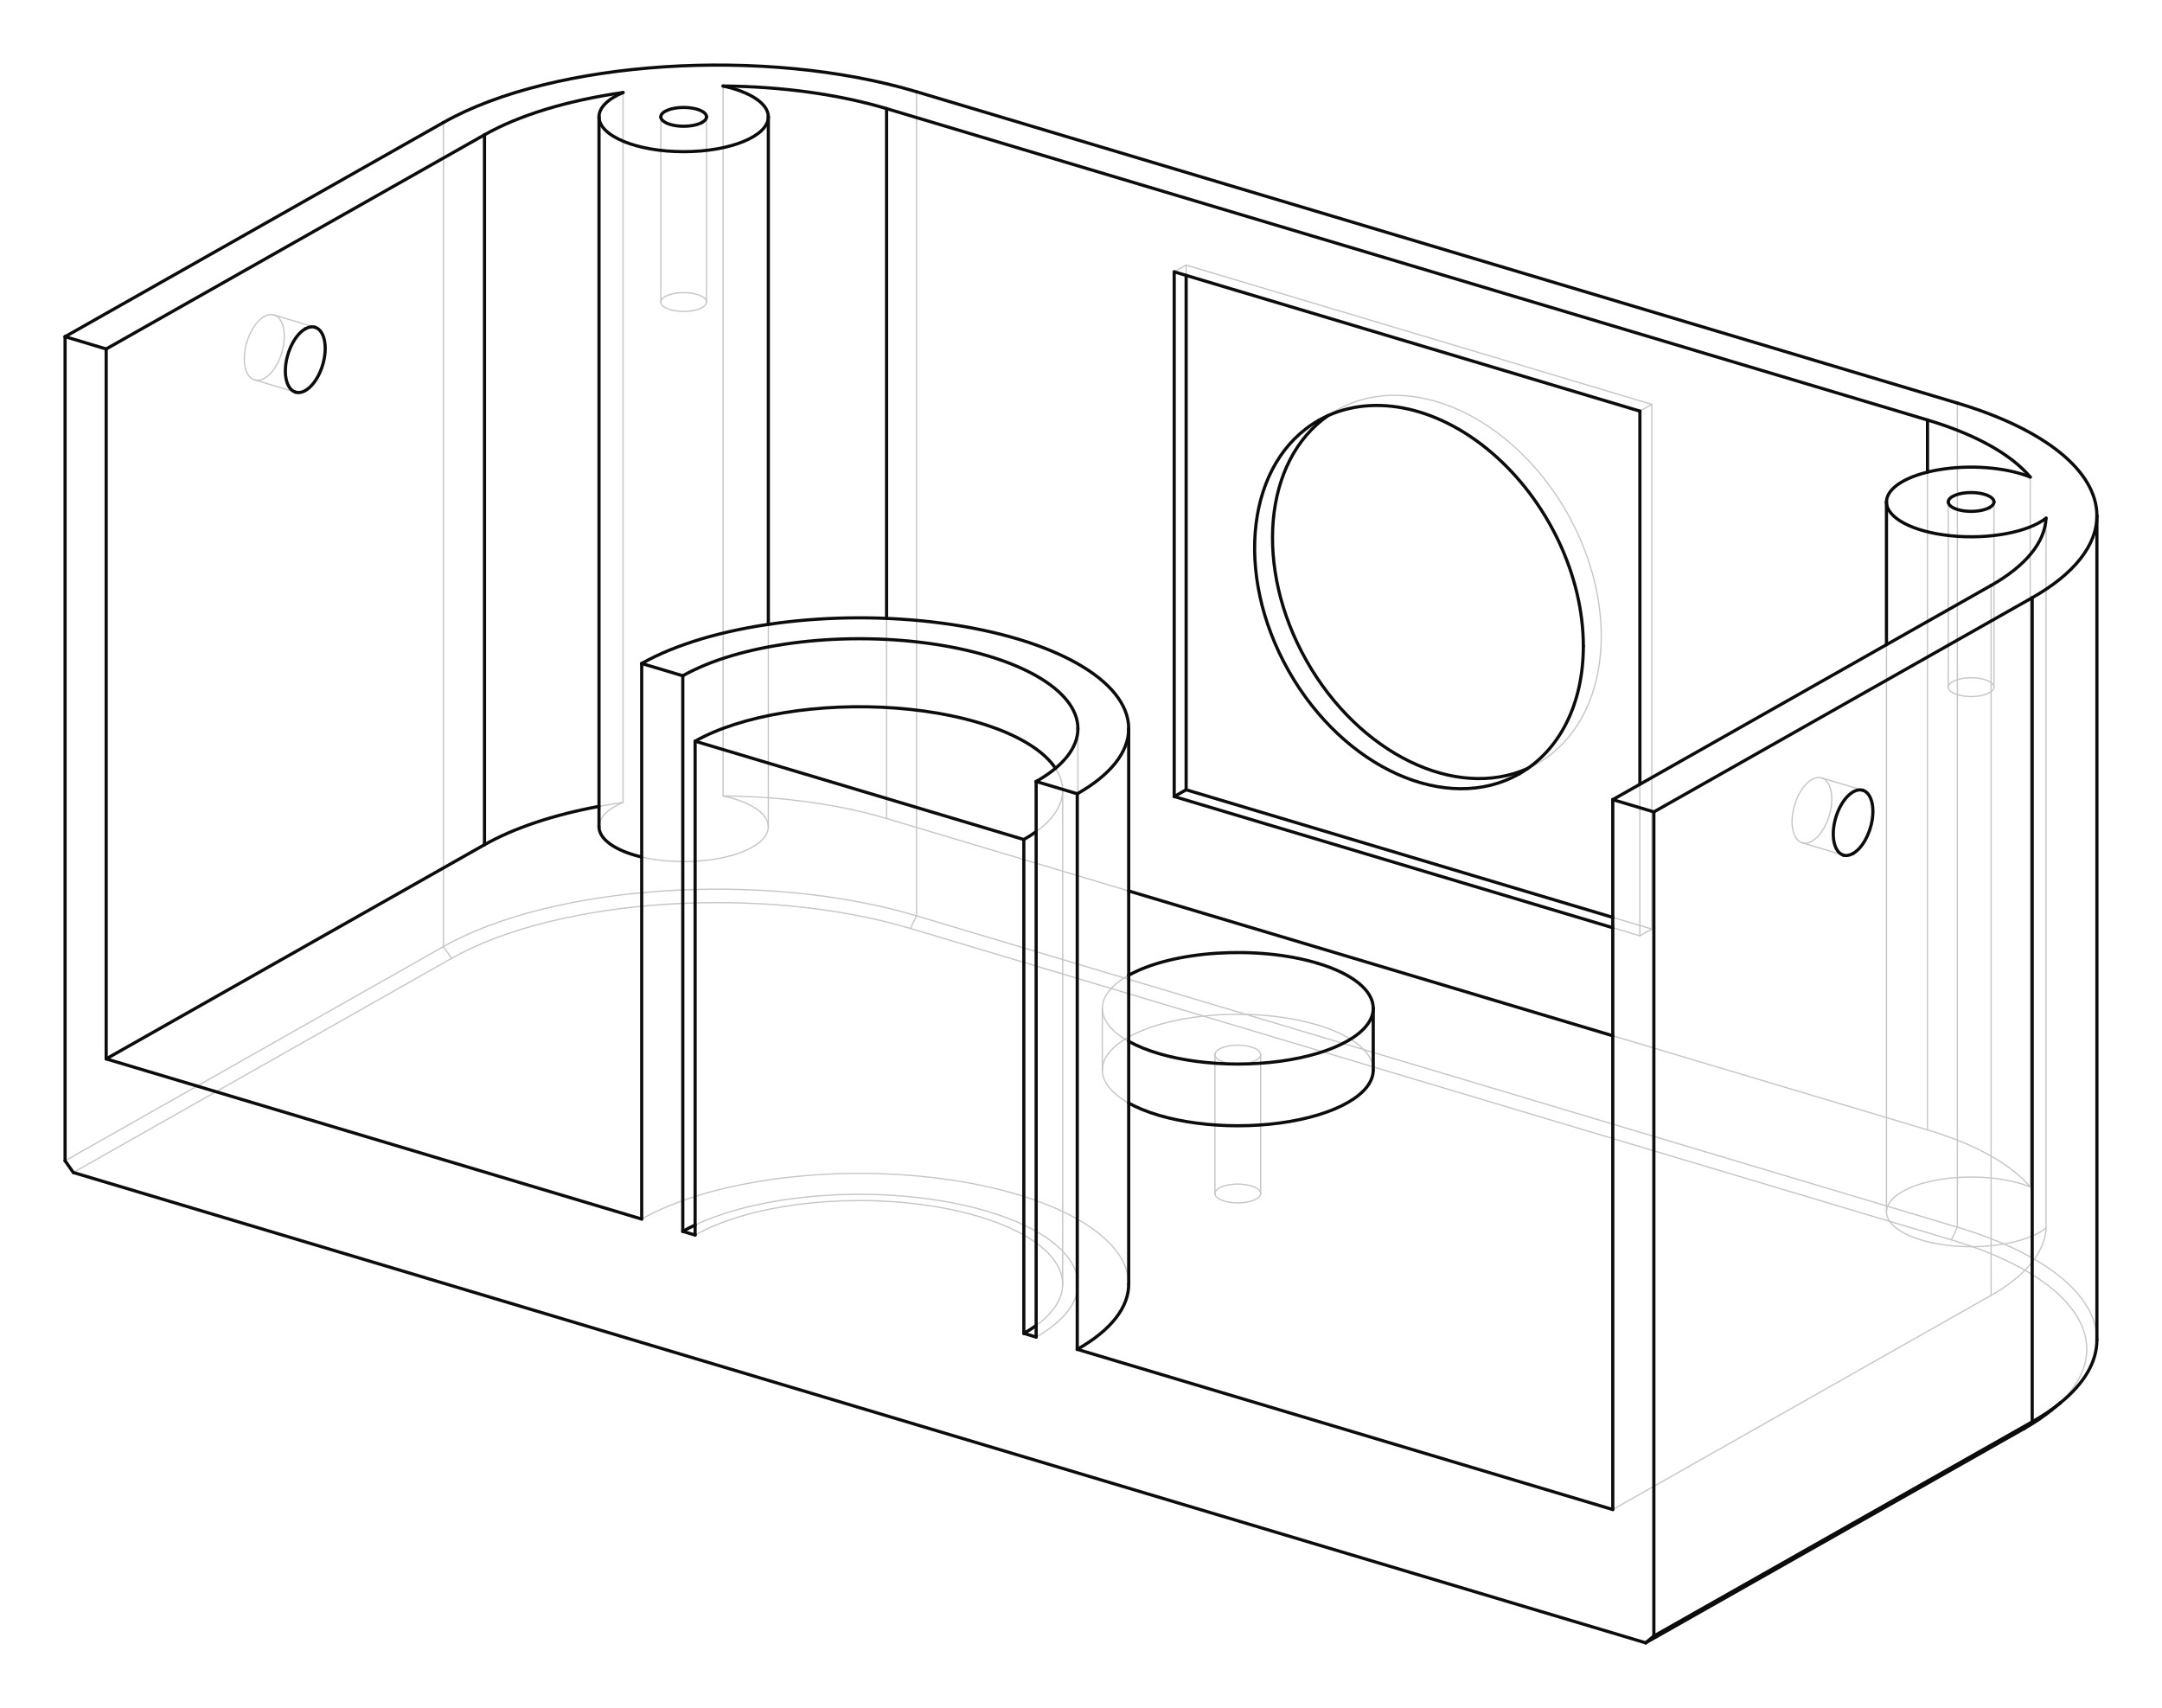
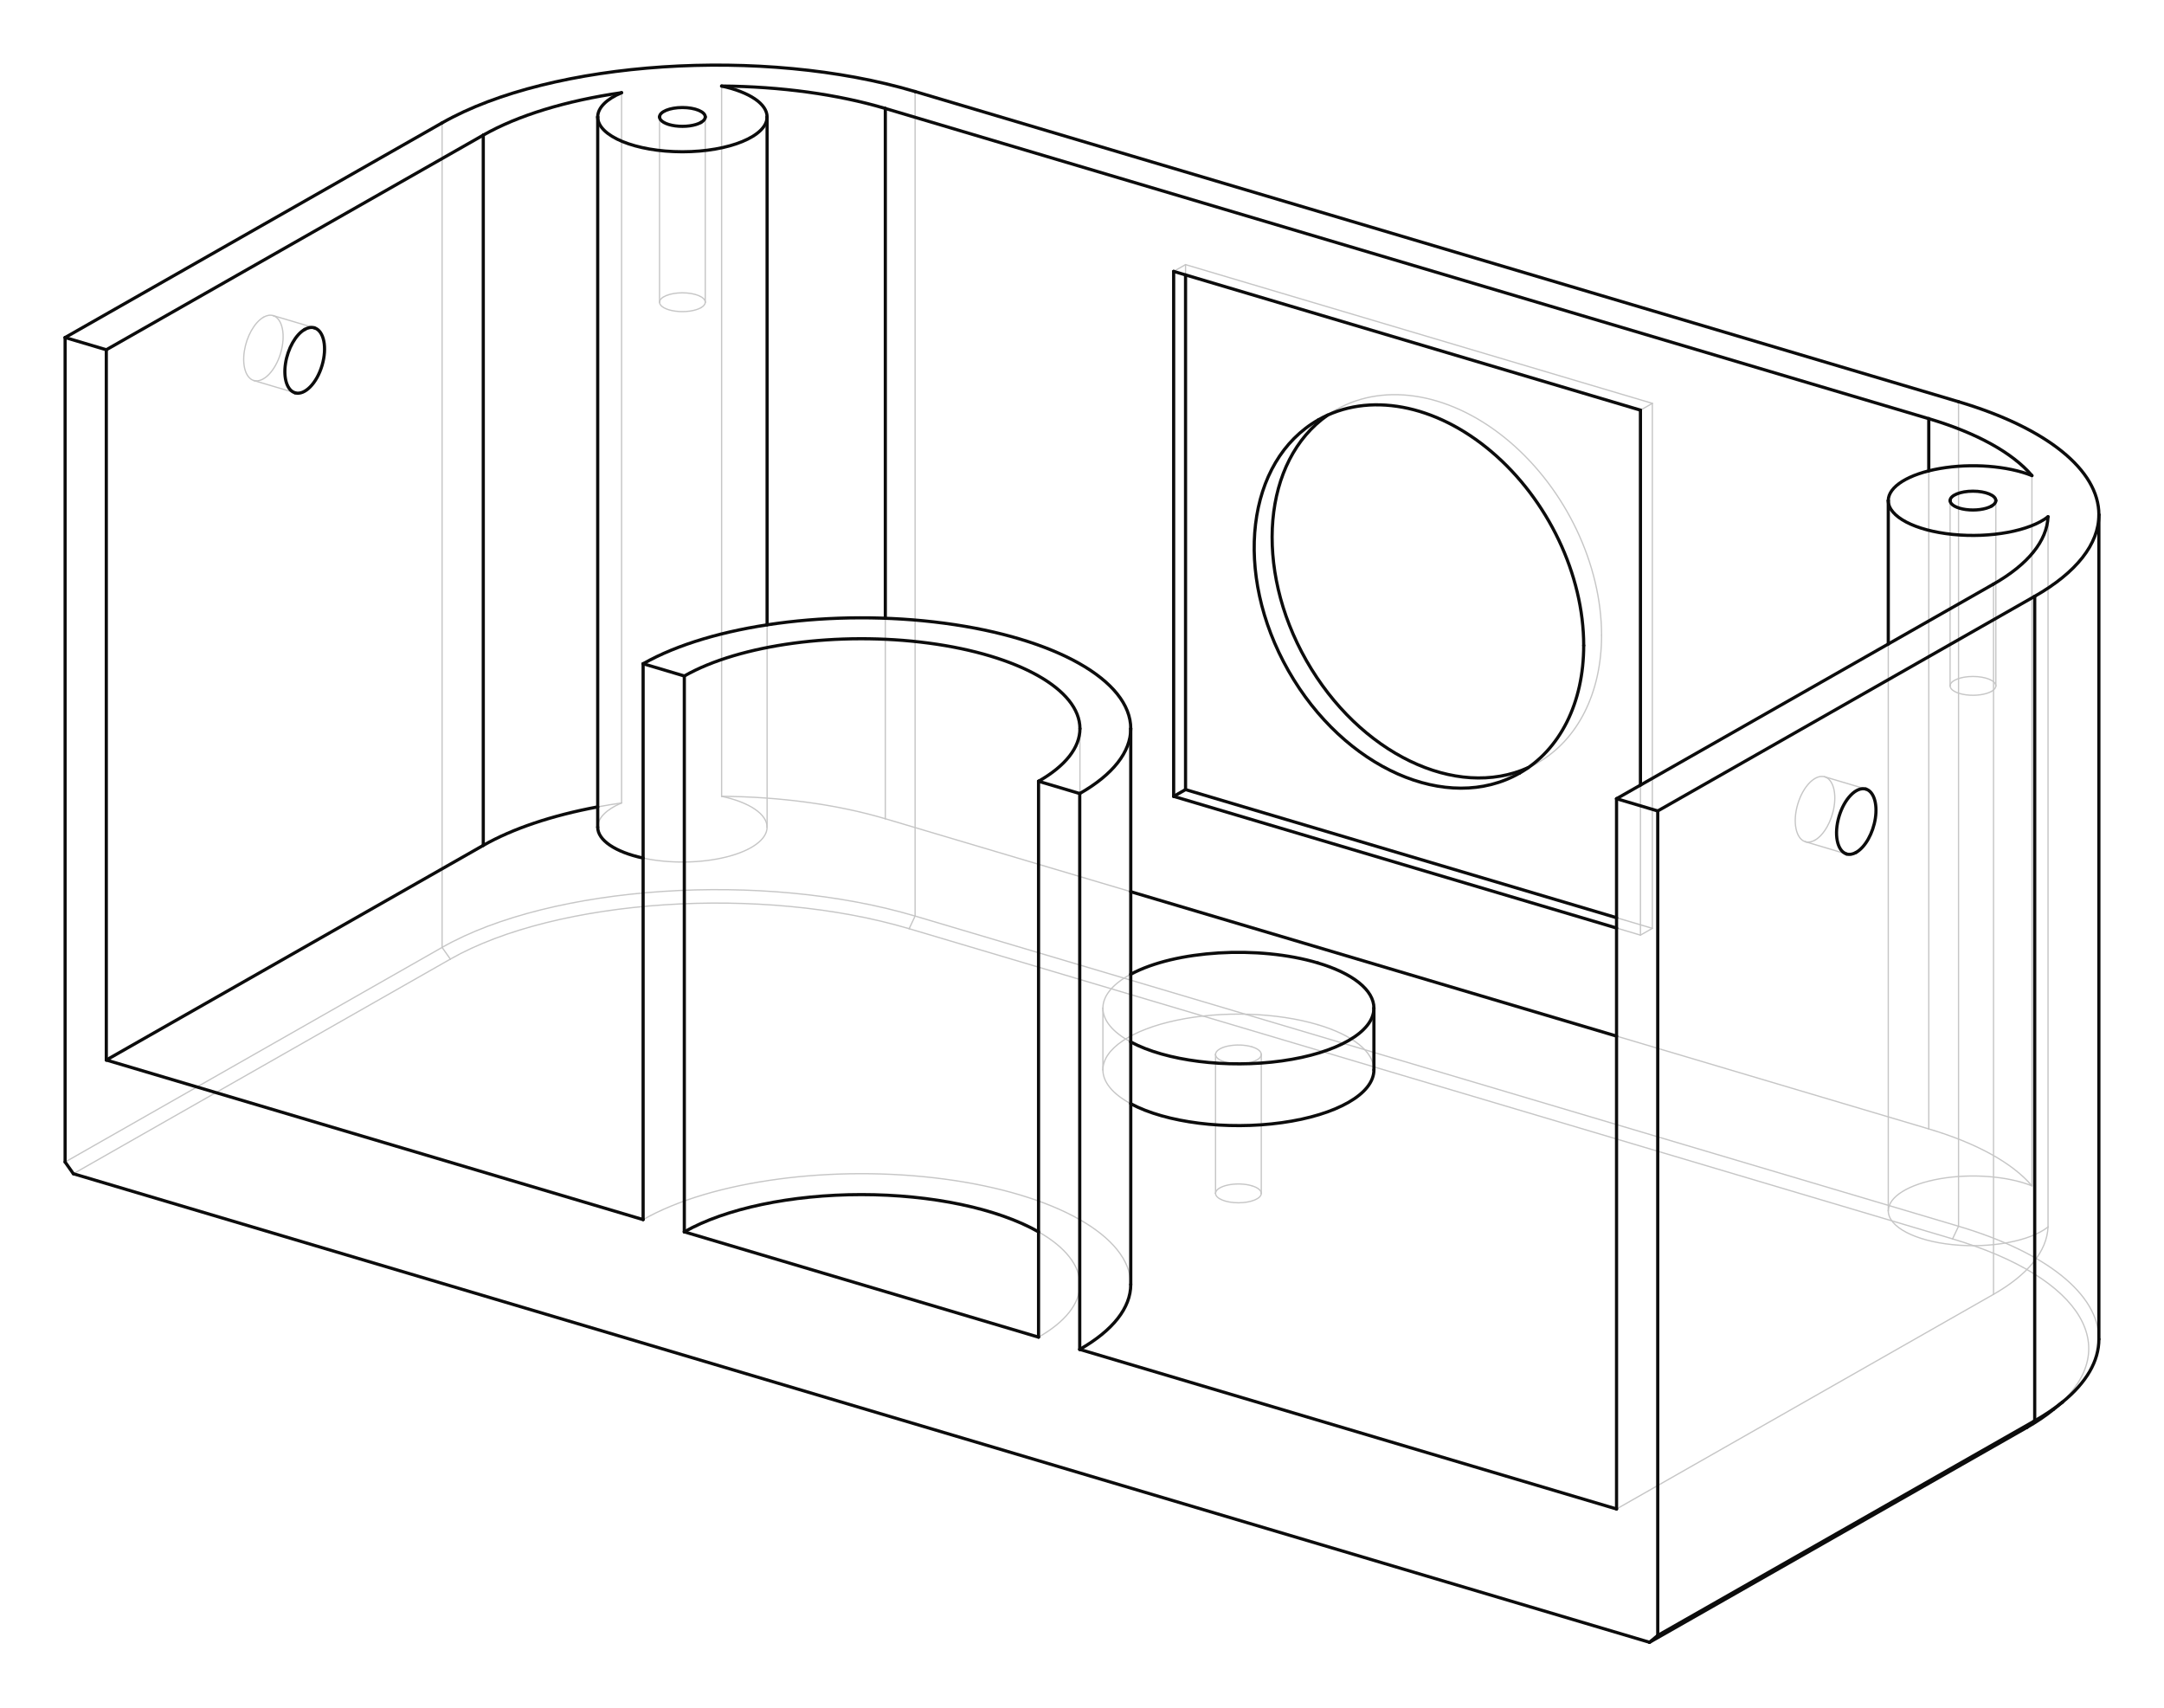
- <svg xmlns="http://www.w3.org/2000/svg" width="204.293mm" height="161.382mm" viewBox="-68.499 -58.774 127.683 100.864" version="1.1">
+ <svg xmlns="http://www.w3.org/2000/svg" width="204.409mm" height="161.263mm" viewBox="-69.688 -58.676 127.756 100.789" version="1.1">
  <g transform="scale(1,-1)" stroke-linecap="round">
    <g fill="none" stroke="rgb(198,198,198)" stroke-width="0.075" id="hidden">
-       <line x1="-64.656" y1="-9.779" x2="-42.313" y2="2.87" />
-       <path d="M -52.896,40.079 A 2.0,1.072 73.347 0,0 -52.323,40.172" />
-       <path d="M -52.323,40.172 A 2.0,1.072 73.347 1,0 -53.469,36.34" />
-       <path d="M -53.469,36.34 A 2.0,1.072 73.347 0,0 -52.896,40.079" />
-       <line x1="-64.17" y1="-10.471" x2="-41.827" y2="2.178" />
-       <path d="M -42.313,2.87 A 20.0,8.23 180.0 0,0 -14.376,4.688" />
-       <path d="M -41.827,2.178 A 19.4,7.983 180.0 0,0 -14.728,3.941" />
-       <line x1="-14.728" y1="3.941" x2="46.747" y2="-14.447" />
-       <path d="M 46.747,-14.447 A 19.4,7.983 -180.0 0,0 52.65,-24.509" />
-       <path d="M 5.396,-11.261 A 1.35,0.556 2.986575967500193e-15 0,1 3.252,-11.71" />
-       <path d="M 3.252,-11.71 A 1.35,0.556 2.986575967500193e-15 0,1 5.952,-11.71" />
-       <path d="M 5.952,-11.71 A 1.35,0.556 2.986575967500193e-15 0,1 5.396,-11.261" />
-       <line x1="-14.376" y1="4.688" x2="47.099" y2="-13.7" />
-       <path d="M 26.068,21.209 A 12.0,8.847 -60.486 0,0 22.274,13.669" />
-       <path d="M 22.274,13.669 A 12.0,8.847 -60.486 0,0 21.73,13.394" />
-       <path d="M 9.935,34.231 A 12.0,8.847 -60.486 0,0 10.45,34.555" />
-       <path d="M 10.45,34.555 A 12.0,8.847 -60.486 0,0 26.068,21.209" />
-       <path d="M 47.099,-13.7 A 20.0,8.23 -180.0 0,0 55.34,-20.357" />
-       <line x1="26.748" y1="-30.375" x2="49.091" y2="-17.726" />
-       <path d="M 38.507,9.093 A 2.0,1.072 -106.653 0,1 39.081,12.832" />
-       <path d="M 39.081,12.832 A 2,1.072 -106.653 0,1 37.934,9" />
-       <path d="M 37.934,9 A 2.0,1.072 -106.653 0,1 38.507,9.093" />
-       <path d="M 52.337,-13.753 A 17.0,6.995 180.0 0,0 49.091,-17.726" />
-       <line x1="52.337" y1="28.172" x2="52.337" y2="-13.753" />
-       <path d="M 51.402,-11.322 A 5.0,2.057 2.4188247508525343e-15 0,1 42.912,-12.795" />
-       <path d="M 42.912,-12.795 A 5.0,2.057 2.4188247508525343e-15 0,1 52.337,-13.753" />
-       <line x1="51.402" y1="30.603" x2="51.402" y2="-11.322" />
-       <path d="M 45.335,-7.954 A 17.0,6.995 180.0 0,0 51.402,-11.322" />
-       <line x1="-16.14" y1="10.434" x2="-1.84" y2="6.157" />
-       <line x1="26.748" y1="-2.395" x2="45.335" y2="-7.954" />
-       <line x1="28.349" y1="3.506" x2="28.349" y2="12.457" />
-       <line x1="26.748" y1="3.985" x2="28.349" y2="3.506" />
-       <path d="M -25.795,11.769 A 17.0,6.995 180.0 0,0 -16.14,10.434" />
-       <line x1="-25.795" y1="53.694" x2="-25.795" y2="11.769" />
-       <path d="M -25.795,11.769 A 5.0,2.057 -180.0 0,0 -23.123,9.948" />
-       <path d="M -23.123,9.948 A 5.0,2.057 -180.0 0,0 -30.602,8.161" />
-       <path d="M -33.123,9.948 A 5.0,2.057 -180.0 0,0 -31.703,11.385" />
-       <line x1="-31.703" y1="53.31" x2="-31.703" y2="11.385" />
-       <path d="M -33.123,11.152 A 17.0,6.995 180.0 0,0 -31.703,11.385" />
-       <path d="M -27.031,40.61 A 1.35,0.556 -7.017033116719356e-16 0,1 -26.773,40.936" />
-       <path d="M -26.773,40.936 A 1.35,0.556 -7.017033116719356e-16 0,1 -29.473,40.936" />
-       <path d="M -29.473,40.936 A 1.35,0.556 -7.017033116719356e-16 0,1 -27.031,40.61" />
-       <path d="M 49.004,17.867 A 1.35,0.556 -7.017033116719356e-16 0,1 49.262,18.193" />
-       <path d="M 49.262,18.193 A 1.35,0.556 -7.017033116719356e-16 0,1 46.562,18.193" />
-       <path d="M 46.562,18.193 A 1.35,0.556 -7.017033116719356e-16 0,1 49.004,17.867" />
-       <path d="M -1.84,-17.067 A 15.9,6.543 -7.017033116719356e-16 0,1 -30.602,-13.22" />
-       <path d="M 9.306,-1.756 A 8.0,3.292 2.986575967500193e-15 0,1 -3.398,-4.419" />
-       <path d="M -3.398,-4.419 A 8.0,3.292 2.986575967500193e-15 0,1 -1.84,-6.37" />
-       <path d="M 12.602,-4.419 A 8.0,3.292 2.986575967500193e-15 0,1 9.306,-1.756" />
-       <path d="M -7.306,-20.188 A 12.9,5.308 -7.017033116719356e-16 0,1 -4.84,-17.067" />
-       <path d="M -4.84,-17.067 A 12.9,5.308 -7.017033116719356e-16 0,1 -27.447,-13.571" />
-       <path d="M -7.306,-19.506 A 12.0,4.938 -7.017033116719356e-16 0,1 -5.74,-17.067" />
-       <path d="M -5.74,-17.067 A 12.0,4.938 -7.017033116719356e-16 0,1 -27.447,-14.164" />
-       <path d="M -7.306,9.659 A 12.0,4.938 -7.017033116719356e-16 0,1 -5.74,12.098" />
-       <path d="M -5.74,12.098 A 12.0,4.938 -7.017033116719356e-16 0,1 -6.165,13.4" />
-       <path d="M 5.396,-3.058 A 1.35,0.556 2.986575967500193e-15 0,1 3.252,-3.508" />
-       <path d="M 3.252,-3.508 A 1.35,0.556 2.986575967500193e-15 0,1 5.952,-3.508" />
-       <path d="M 5.952,-3.508 A 1.35,0.556 2.986575967500193e-15 0,1 5.396,-3.058" />
-       <line x1="0.847" y1="42.721" x2="1.552" y2="43.12" />
-       <line x1="1.552" y1="43.12" x2="29.054" y2="34.894" />
-       <line x1="28.349" y1="34.494" x2="29.054" y2="34.894" />
-       <line x1="29.054" y1="3.906" x2="29.054" y2="34.894" />
-       <line x1="28.349" y1="3.506" x2="29.054" y2="3.906" />
-       <line x1="26.748" y1="4.596" x2="29.054" y2="3.906" />
-       <line x1="1.552" y1="42.509" x2="1.552" y2="43.12" />
-       <path d="M -1.84,1.178 A 8.0,3.292 2.986575967500193e-15 0,1 -3.398,-0.773" />
-       <path d="M -3.398,-0.773 A 8.0,3.292 2.986575967500193e-15 0,1 -1.84,-2.725" />
-       <line x1="-49.896" y1="39.447" x2="-52.323" y2="40.172" />
-       <line x1="-51.043" y1="35.614" x2="-53.469" y2="36.34" />
-       <line x1="42.912" y1="-12.795" x2="42.912" y2="20.701" />
-       <line x1="-23.123" y1="9.948" x2="-23.123" y2="21.9" />
-       <line x1="-26.773" y1="40.936" x2="-26.773" y2="51.873" />
-       <line x1="-29.473" y1="40.936" x2="-29.473" y2="51.873" />
-       <line x1="49.262" y1="18.193" x2="49.262" y2="29.13" />
-       <line x1="46.562" y1="18.193" x2="46.562" y2="29.13" />
-       <line x1="-4.84" y1="-17.067" x2="-4.84" y2="15.743" />
-       <line x1="-5.74" y1="-17.067" x2="-5.74" y2="12.098" />
-       <line x1="5.952" y1="-11.71" x2="5.952" y2="-3.508" />
-       <line x1="3.252" y1="-11.71" x2="3.252" y2="-3.508" />
-       <line x1="21.215" y1="13.07" x2="22.274" y2="13.669" />
-       <line x1="9.392" y1="33.956" x2="10.45" y2="34.555" />
-       <line x1="37.934" y1="9" x2="40.361" y2="8.274" />
-       <line x1="39.081" y1="12.832" x2="41.507" y2="12.106" />
-       <line x1="-3.398" y1="-4.419" x2="-3.398" y2="-0.773" />
-       <line x1="-42.313" y1="2.87" x2="-42.313" y2="51.539" />
-       <line x1="-42.313" y1="2.87" x2="-41.827" y2="2.178" />
-       <line x1="-14.376" y1="4.688" x2="-14.376" y2="53.357" />
-       <line x1="-14.376" y1="4.688" x2="-14.728" y2="3.941" />
-       <line x1="47.099" y1="-13.7" x2="47.099" y2="34.969" />
-       <line x1="49.091" y1="-17.726" x2="49.091" y2="24.199" />
-       <line x1="45.335" y1="-7.954" x2="45.335" y2="30.893" />
-       <line x1="-16.14" y1="10.434" x2="-16.14" y2="22.253" />
-       <line x1="47.099" y1="-13.7" x2="46.747" y2="-14.447" />
+       <line x1="-65.844" y1="-9.92" x2="-43.588" y2="2.751" />
+       <path d="M -54.13,39.952 A 2.0,1.068 73.446 0,0 -53.561,40.046" />
+       <path d="M -53.561,40.046 A 2.0,1.068 73.446 0,0 -54.7,36.212" />
+       <path d="M -54.7,36.212 A 2.0,1.068 73.446 0,0 -54.13,39.952" />
+       <line x1="-65.357" y1="-10.611" x2="-43.102" y2="2.059" />
+       <path d="M -43.588,2.751 A 20.0,8.227 -180.0 0,0 -15.664,4.601" />
+       <path d="M -43.102,2.059 A 19.4,7.981 -180.0 0,0 -16.015,3.854" />
+       <line x1="-16.015" y1="3.854" x2="45.586" y2="-14.457" />
+       <path d="M 45.586,-14.457 A 19.4,7.981 -180.0 0,0 51.536,-24.527" />
+       <path d="M 4.214,-11.32 A 1.35,0.555 4.0761816459633865e-15 0,1 2.074,-11.77" />
+       <path d="M 2.074,-11.77 A 1.35,0.555 4.0761816459633865e-15 0,1 4.774,-11.77" />
+       <path d="M 4.774,-11.77 A 1.35,0.555 4.0761816459633865e-15 0,1 4.214,-11.32" />
+       <line x1="-15.664" y1="4.601" x2="45.938" y2="-13.71" />
+       <path d="M 24.864,21.175 A 12.0,8.866 -60.346 0,0 21.074,13.637" />
+       <path d="M 21.074,13.637 A 12.0,8.866 -60.346 0,0 20.533,13.362" />
+       <path d="M 8.687,34.169 A 12.0,8.866 -60.346 0,0 9.2,34.494" />
+       <path d="M 9.2,34.494 A 12.0,8.866 -60.346 0,0 24.864,21.175" />
+       <path d="M 45.938,-13.71 A 20.0,8.227 -180.0 0,0 54.224,-20.378" />
+       <line x1="25.748" y1="-30.4" x2="48.004" y2="-17.729" />
+       <path d="M 37.462,9.082 A 2.0,1.068 -106.554 0,1 38.032,12.822" />
+       <path d="M 38.032,12.822 A 2.0,1.068 -106.554 0,1 36.892,8.988" />
+       <path d="M 36.892,8.988 A 2.0,1.068 -106.554 0,1 37.462,9.082" />
+       <path d="M 51.222,-13.753 A 17.0,6.993 -180.0 0,0 48.004,-17.729" />
+       <line x1="51.222" y1="28.174" x2="51.222" y2="-13.753" />
+       <path d="M 50.271,-11.324 A 5.0,2.057 1.2389883591173107e-15 0,1 41.79,-12.801" />
+       <path d="M 41.79,-12.801 A 5.0,2.057 1.2389883591173107e-15 0,1 51.222,-13.753" />
+       <line x1="50.271" y1="30.603" x2="50.271" y2="-11.324" />
+       <path d="M 44.181,-7.965 A 17.0,6.993 -180.0 0,0 50.271,-11.324" />
+       <line x1="-17.421" y1="10.345" x2="-2.932" y2="6.039" />
+       <line x1="25.748" y1="-2.486" x2="44.181" y2="-7.965" />
+       <line x1="27.159" y1="3.475" x2="27.159" y2="12.331" />
+       <line x1="25.748" y1="3.894" x2="27.159" y2="3.475" />
+       <path d="M -27.086,11.669 A 17.0,6.993 -180.0 0,0 -17.421,10.345" />
+       <line x1="-27.086" y1="53.597" x2="-27.086" y2="11.669" />
+       <path d="M -27.086,11.669 A 5.0,2.057 -180.0 0,0 -24.401,9.846" />
+       <path d="M -24.401,9.846 A 5.0,2.057 -180.0 0,0 -31.72,8.024" />
+       <path d="M -34.401,9.846 A 5.0,2.057 -180.0 0,0 -32.991,11.278" />
+       <line x1="-32.991" y1="53.205" x2="-32.991" y2="11.278" />
+       <path d="M -34.401,11.045 A 17.0,6.993 -180.0 0,0 -32.991,11.278" />
+       <path d="M -28.307,40.511 A 1.35,0.555 8.234557781444753e-16 0,1 -28.051,40.836" />
+       <path d="M -28.051,40.836 A 1.35,0.555 8.234557781444753e-16 0,1 -30.751,40.836" />
+       <path d="M -30.751,40.836 A 1.35,0.555 8.234557781444753e-16 0,1 -28.307,40.511" />
+       <path d="M 47.885,17.864 A 1.35,0.555 8.234557781444753e-16 0,1 48.14,18.189" />
+       <path d="M 48.14,18.189 A 1.35,0.555 8.234557781444753e-16 0,1 45.44,18.189" />
+       <path d="M 45.44,18.189 A 1.35,0.555 8.234557781444753e-16 0,1 47.885,17.864" />
+       <path d="M -2.932,-17.149 A 15.9,6.541 8.234557781444753e-16 0,1 -31.72,-13.318" />
+       <path d="M 8.109,-1.811 A 8.0,3.291 4.0761816459633865e-15 0,1 -4.576,-4.478" />
+       <path d="M -4.576,-4.478 A 8.0,3.291 4.0761816459633865e-15 0,1 -2.932,-6.477" />
+       <path d="M 11.424,-4.478 A 8.0,3.291 4.0761816459633865e-15 0,1 8.109,-1.811" />
+       <path d="M -8.376,-20.257 A 12.9,5.307 8.234557781444753e-16 0,1 -5.932,-17.149" />
+       <path d="M -5.932,-17.149 A 12.9,5.307 8.234557781444753e-16 0,1 -8.376,-14.041" />
+       <path d="M 4.214,-3.117 A 1.35,0.555 4.0761816459633865e-15 0,1 2.074,-3.567" />
+       <path d="M 2.074,-3.567 A 1.35,0.555 4.0761816459633865e-15 0,1 4.774,-3.567" />
+       <path d="M 4.774,-3.567 A 1.35,0.555 4.0761816459633865e-15 0,1 4.214,-3.117" />
+       <line x1="-0.399" y1="42.656" x2="0.303" y2="43.056" />
+       <line x1="0.303" y1="43.056" x2="27.862" y2="34.865" />
+       <line x1="27.159" y1="34.465" x2="27.862" y2="34.865" />
+       <line x1="27.862" y1="3.875" x2="27.862" y2="34.865" />
+       <line x1="27.159" y1="3.475" x2="27.862" y2="3.875" />
+       <line x1="25.748" y1="4.503" x2="27.862" y2="3.875" />
+       <line x1="0.303" y1="42.447" x2="0.303" y2="43.056" />
+       <path d="M -2.932,1.166 A 8.0,3.291 4.0761816459633865e-15 0,1 -4.576,-0.832" />
+       <path d="M -4.576,-0.832 A 8.0,3.291 4.0761816459633865e-15 0,1 -2.932,-2.831" />
+       <line x1="-51.129" y1="39.324" x2="-53.561" y2="40.046" />
+       <line x1="-52.269" y1="35.489" x2="-54.7" y2="36.212" />
+       <line x1="41.79" y1="-12.801" x2="41.79" y2="20.661" />
+       <line x1="-24.401" y1="9.846" x2="-24.401" y2="21.79" />
+       <line x1="-28.051" y1="40.836" x2="-28.051" y2="51.774" />
+       <line x1="-30.751" y1="40.836" x2="-30.751" y2="51.774" />
+       <line x1="48.14" y1="18.189" x2="48.14" y2="29.127" />
+       <line x1="45.44" y1="18.189" x2="45.44" y2="29.127" />
+       <line x1="-5.932" y1="-17.149" x2="-5.932" y2="15.664" />
+       <line x1="4.774" y1="-11.77" x2="4.774" y2="-3.567" />
+       <line x1="2.074" y1="-11.77" x2="2.074" y2="-3.567" />
+       <line x1="20.02" y1="13.037" x2="21.074" y2="13.637" />
+       <line x1="8.146" y1="33.894" x2="9.2" y2="34.494" />
+       <line x1="36.892" y1="8.988" x2="39.324" y2="8.265" />
+       <line x1="38.032" y1="12.822" x2="40.463" y2="12.099" />
+       <line x1="-4.576" y1="-4.478" x2="-4.576" y2="-0.832" />
+       <line x1="-43.588" y1="2.751" x2="-43.588" y2="51.423" />
+       <line x1="-43.588" y1="2.751" x2="-43.102" y2="2.059" />
+       <line x1="-15.664" y1="4.601" x2="-15.664" y2="53.273" />
+       <line x1="-15.664" y1="4.601" x2="-16.015" y2="3.854" />
+       <line x1="45.938" y1="-13.71" x2="45.938" y2="34.963" />
+       <line x1="48.004" y1="-17.729" x2="48.004" y2="24.198" />
+       <line x1="44.181" y1="-7.965" x2="44.181" y2="30.881" />
+       <line x1="-17.421" y1="10.345" x2="-17.421" y2="22.179" />
+       <line x1="45.938" y1="-13.71" x2="45.586" y2="-14.457" />
    </g>
    <g fill="none" stroke="rgb(12,12,12)" stroke-width="0.188" id="visible">
-       <line x1="-64.656" y1="38.891" x2="-42.313" y2="51.539" />
-       <line x1="-64.656" y1="38.891" x2="-64.656" y2="-9.779" />
-       <line x1="-64.656" y1="-9.779" x2="-64.17" y2="-10.471" />
-       <path d="M -14.376,53.357 A 20.0,8.23 -7.017033116719356e-16 0,1 -42.313,51.539" />
-       <line x1="-14.376" y1="53.357" x2="47.099" y2="34.969" />
-       <path d="M 51.518,23.473 A 20.0,8.23 -7.017033116719356e-16 0,1 55.34,28.312" />
-       <path d="M 55.34,28.312 A 20.0,8.23 -7.017033116719356e-16 0,1 47.099,34.969" />
-       <line x1="29.175" y1="10.825" x2="51.518" y2="23.473" />
-       <line x1="29.175" y1="10.825" x2="26.748" y2="11.55" />
-       <line x1="26.748" y1="11.55" x2="49.091" y2="24.199" />
-       <path d="M 52.337,28.172 A 17.0,6.995 180.0 0,0 49.091,24.199" />
-       <path d="M 52.337,28.172 A 5.0,2.057 -180.0 0,0 42.912,29.13" />
-       <path d="M 42.912,29.13 A 5.0,2.057 -180.0 0,0 51.402,30.603" />
-       <path d="M 45.335,33.97 A 17.0,6.995 180.0 0,0 51.402,30.603" />
-       <line x1="-16.14" y1="52.359" x2="45.335" y2="33.97" />
-       <path d="M -25.795,53.694 A 17.0,6.995 180.0 0,0 -16.14,52.359" />
-       <path d="M -31.703,53.31 A 5.0,2.057 3.3040560715261724e-16 0,1 -33.123,51.873" />
-       <path d="M -33.123,51.873 A 5.0,2.057 3.3040560715261724e-16 0,1 -23.123,51.873" />
-       <path d="M -23.123,51.873 A 5.0,2.057 3.3040560715261724e-16 0,1 -25.795,53.694" />
-       <path d="M -39.886,50.813 A 17.0,6.995 180.0 0,0 -31.703,53.31" />
-       <line x1="-62.229" y1="38.165" x2="-39.886" y2="50.813" />
-       <line x1="-62.229" y1="38.165" x2="-64.656" y2="38.891" />
-       <path d="M -27.031,51.547 A 1.35,0.556 -7.017033116719356e-16 0,1 -26.773,51.873" />
-       <path d="M -26.773,51.873 A 1.35,0.556 -7.017033116719356e-16 0,1 -29.473,51.873" />
-       <path d="M -29.473,51.873 A 1.35,0.556 -7.017033116719356e-16 0,1 -27.031,51.547" />
-       <path d="M 49.004,28.803 A 1.35,0.556 -7.017033116719356e-16 0,1 49.262,29.13" />
-       <path d="M 49.262,29.13 A 1.35,0.556 -7.017033116719356e-16 0,1 46.562,29.13" />
-       <path d="M 46.562,29.13 A 1.35,0.556 -7.017033116719356e-16 0,1 49.004,28.803" />
-       <line x1="-64.17" y1="-10.471" x2="28.689" y2="-38.246" />
-       <line x1="28.689" y1="-38.246" x2="29.175" y2="-37.845" />
-       <line x1="29.175" y1="10.825" x2="29.175" y2="-37.845" />
-       <line x1="26.748" y1="11.55" x2="26.748" y2="-30.375" />
-       <line x1="26.748" y1="-30.375" x2="-4.879" y2="-20.914" />
-       <line x1="-4.879" y1="-20.914" x2="-4.879" y2="11.896" />
-       <line x1="-4.879" y1="11.896" x2="-7.306" y2="12.622" />
-       <line x1="-7.306" y1="-20.188" x2="-7.306" y2="12.622" />
-       <line x1="-7.306" y1="-20.188" x2="-8.034" y2="-19.971" />
-       <line x1="-8.034" y1="-19.971" x2="-8.034" y2="9.194" />
-       <line x1="-8.034" y1="9.194" x2="-27.447" y2="15.001" />
-       <line x1="-27.447" y1="-14.164" x2="-27.447" y2="15.001" />
-       <line x1="-27.447" y1="-14.164" x2="-28.175" y2="-13.946" />
-       <line x1="-28.175" y1="-13.946" x2="-28.175" y2="18.865" />
-       <line x1="-28.175" y1="18.865" x2="-30.602" y2="19.59" />
-       <line x1="-30.602" y1="-13.22" x2="-30.602" y2="19.59" />
-       <line x1="-30.602" y1="-13.22" x2="-62.229" y2="-3.76" />
-       <line x1="-62.229" y1="38.165" x2="-62.229" y2="-3.76" />
-       <path d="M -50.47,39.353 A 2.0,1.072 73.347 0,0 -49.896,39.447" />
-       <path d="M -49.896,39.447 A 2,1.072 73.347 1,0 -51.043,35.614" />
-       <path d="M -51.043,35.614 A 2.0,1.072 73.347 0,0 -50.47,39.353" />
-       <path d="M 52.65,-24.509 A 19.4,7.983 -180.0 0,0 51.032,-25.598" />
-       <line x1="51.032" y1="-25.598" x2="28.689" y2="-38.246" />
-       <path d="M 21.73,13.394 A 12.0,8.847 -60.486 0,0 9.935,34.231" />
-       <path d="M 55.34,-20.357 A 20.0,8.23 -180.0 0,0 53.185,-24.073" />
-       <path d="M 53.185,-24.073 A 20.0,8.23 -180.0 0,0 51.518,-25.196" />
-       <line x1="51.518" y1="-25.196" x2="29.175" y2="-37.845" />
-       <path d="M 40.934,8.367 A 2.0,1.072 -106.653 0,1 41.507,12.106" />
-       <path d="M 41.507,12.106 A 2.0,1.072 -106.653 0,1 40.361,8.274" />
-       <path d="M 40.361,8.274 A 2.0,1.072 -106.653 0,1 40.934,8.367" />
-       <line x1="-1.84" y1="6.157" x2="26.748" y2="-2.395" />
-       <line x1="0.847" y1="42.721" x2="28.349" y2="34.494" />
-       <line x1="28.349" y1="12.457" x2="28.349" y2="34.494" />
-       <line x1="0.847" y1="11.733" x2="26.748" y2="3.985" />
-       <line x1="0.847" y1="11.733" x2="0.847" y2="42.721" />
-       <path d="M -30.602,8.161 A 5.0,2.057 -180.0 0,0 -33.123,9.948" />
-       <path d="M -39.886,8.888 A 17.0,6.995 180.0 0,0 -33.123,11.152" />
-       <line x1="-62.229" y1="-3.76" x2="-39.886" y2="8.888" />
-       <path d="M -4.879,-20.914 A 15.9,6.543 -7.017033116719356e-16 0,1 -1.84,-17.067" />
-       <path d="M -1.84,-6.37 A 8.0,3.292 2.986575967500193e-15 0,1 12.602,-4.419" />
-       <path d="M -4.879,11.896 A 15.9,6.543 -7.017033116719356e-16 0,1 -1.84,15.743" />
-       <path d="M -1.84,15.743 A 15.9,6.543 -7.017033116719356e-16 0,1 -30.602,19.59" />
-       <path d="M -7.306,12.622 A 12.9,5.308 -7.017033116719356e-16 0,1 -4.84,15.743" />
-       <path d="M -4.84,15.743 A 12.9,5.308 -7.017033116719356e-16 0,1 -28.175,18.865" />
-       <path d="M -27.447,-13.571 A 12.9,5.308 -7.017033116719356e-16 0,1 -28.175,-13.946" />
-       <path d="M -8.034,-19.971 A 12.0,4.938 -7.017033116719356e-16 0,1 -7.306,-19.506" />
-       <path d="M -8.034,9.194 A 12.0,4.938 -7.017033116719356e-16 0,1 -7.306,9.659" />
-       <path d="M -6.165,13.4 A 12.0,4.938 -7.017033116719356e-16 0,1 -27.447,15.001" />
-       <path d="M 25.01,20.609 A 12.0,8.847 -60.486 0,0 21.215,13.07" />
-       <path d="M 21.215,13.07 A 12,8.847 -60.486 0,0 9.392,33.956" />
-       <path d="M 9.392,33.956 A 12.0,8.847 -60.486 0,0 25.01,20.609" />
-       <line x1="0.847" y1="11.733" x2="1.552" y2="12.132" />
-       <line x1="1.552" y1="12.132" x2="26.748" y2="4.596" />
-       <line x1="1.552" y1="12.132" x2="1.552" y2="42.509" />
-       <path d="M 9.306,1.89 A 8.0,3.292 2.986575967500193e-15 0,1 -1.84,1.178" />
-       <path d="M -1.84,-2.725 A 8.0,3.292 2.986575967500193e-15 0,1 12.602,-0.773" />
-       <path d="M 12.602,-0.773 A 8.0,3.292 2.986575967500193e-15 0,1 9.306,1.89" />
-       <line x1="51.518" y1="-25.196" x2="51.518" y2="23.473" />
-       <line x1="45.335" y1="30.893" x2="45.335" y2="33.97" />
-       <line x1="-16.14" y1="22.253" x2="-16.14" y2="52.359" />
-       <line x1="-39.886" y1="8.888" x2="-39.886" y2="50.813" />
-       <line x1="51.518" y1="-25.196" x2="51.032" y2="-25.598" />
-       <line x1="55.34" y1="28.312" x2="55.34" y2="-20.357" />
-       <line x1="42.912" y1="20.701" x2="42.912" y2="29.13" />
-       <line x1="-23.123" y1="21.9" x2="-23.123" y2="51.873" />
-       <line x1="-33.123" y1="9.948" x2="-33.123" y2="51.873" />
-       <line x1="-1.84" y1="-17.067" x2="-1.84" y2="15.743" />
-       <line x1="52.65" y1="-24.509" x2="53.185" y2="-24.073" />
-       <line x1="12.602" y1="-4.419" x2="12.602" y2="-0.773" />
+       <line x1="-65.844" y1="38.752" x2="-43.588" y2="51.423" />
+       <line x1="-65.844" y1="38.752" x2="-65.844" y2="-9.92" />
+       <line x1="-65.844" y1="-9.92" x2="-65.357" y2="-10.611" />
+       <path d="M -15.664,53.273 A 20.0,8.227 8.234557781444753e-16 0,1 -43.588,51.423" />
+       <line x1="-15.664" y1="53.273" x2="45.938" y2="34.963" />
+       <path d="M 50.435,23.476 A 20.0,8.227 8.234557781444753e-16 0,1 54.224,28.294" />
+       <path d="M 54.224,28.294 A 20.0,8.227 8.234557781444753e-16 0,1 45.938,34.963" />
+       <line x1="28.18" y1="10.805" x2="50.435" y2="23.476" />
+       <line x1="28.18" y1="10.805" x2="25.748" y2="11.528" />
+       <line x1="25.748" y1="11.528" x2="48.004" y2="24.198" />
+       <path d="M 51.222,28.174 A 17.0,6.993 -180.0 0,0 48.004,24.198" />
+       <path d="M 51.222,28.174 A 5.0,2.057 -180.0 0,0 41.79,29.127" />
+       <path d="M 41.79,29.127 A 5.0,2.057 -180.0 0,0 50.271,30.603" />
+       <path d="M 44.181,33.962 A 17.0,6.993 -180.0 0,0 50.271,30.603" />
+       <line x1="-17.421" y1="52.273" x2="44.181" y2="33.962" />
+       <path d="M -27.086,53.597 A 17.0,6.993 -180.0 0,0 -17.421,52.273" />
+       <path d="M -32.991,53.205 A 5.0,2.057 -1.3505406226504645e-15 0,1 -34.401,51.774" />
+       <path d="M -34.401,51.774 A 5,2.057 -1.3505406226504645e-15 0,1 -24.401,51.774" />
+       <path d="M -24.401,51.774 A 5.0,2.057 -1.3505406226504645e-15 0,1 -27.086,53.597" />
+       <path d="M -41.157,50.7 A 17.0,6.993 -180.0 0,0 -32.991,53.205" />
+       <line x1="-63.412" y1="38.03" x2="-41.157" y2="50.7" />
+       <line x1="-63.412" y1="38.03" x2="-65.844" y2="38.752" />
+       <path d="M -28.307,51.448 A 1.35,0.555 8.234557781444753e-16 0,1 -28.051,51.774" />
+       <path d="M -28.051,51.774 A 1.35,0.555 8.234557781444753e-16 0,1 -30.751,51.774" />
+       <path d="M -30.751,51.774 A 1.35,0.555 8.234557781444753e-16 0,1 -28.307,51.448" />
+       <path d="M 47.885,28.801 A 1.35,0.555 8.234557781444753e-16 0,1 48.14,29.127" />
+       <path d="M 48.14,29.127 A 1.35,0.555 8.234557781444753e-16 0,1 45.44,29.127" />
+       <path d="M 45.44,29.127 A 1.35,0.555 8.234557781444753e-16 0,1 47.885,28.801" />
+       <line x1="-65.357" y1="-10.611" x2="27.694" y2="-38.27" />
+       <line x1="27.694" y1="-38.27" x2="28.18" y2="-37.867" />
+       <line x1="28.18" y1="10.805" x2="28.18" y2="-37.867" />
+       <line x1="25.748" y1="11.528" x2="25.748" y2="-30.4" />
+       <line x1="25.748" y1="-30.4" x2="-5.944" y2="-20.98" />
+       <line x1="-5.944" y1="-20.98" x2="-5.944" y2="11.833" />
+       <line x1="-5.944" y1="11.833" x2="-8.376" y2="12.556" />
+       <line x1="-8.376" y1="-20.257" x2="-8.376" y2="12.556" />
+       <line x1="-8.376" y1="-20.257" x2="-29.288" y2="-14.041" />
+       <line x1="-29.288" y1="-14.041" x2="-29.288" y2="18.772" />
+       <line x1="-29.288" y1="18.772" x2="-31.72" y2="19.495" />
+       <line x1="-31.72" y1="-13.318" x2="-31.72" y2="19.495" />
+       <line x1="-31.72" y1="-13.318" x2="-63.412" y2="-3.898" />
+       <line x1="-63.412" y1="38.03" x2="-63.412" y2="-3.898" />
+       <path d="M -51.699,39.229 A 2.0,1.068 73.446 0,0 -51.129,39.324" />
+       <path d="M -51.129,39.324 A 2.0,1.068 73.446 0,0 -52.269,35.489" />
+       <path d="M -52.269,35.489 A 2.0,1.068 73.446 0,0 -51.699,39.229" />
+       <path d="M 51.536,-24.527 A 19.4,7.981 -180.0 0,0 49.949,-25.599" />
+       <line x1="49.949" y1="-25.599" x2="27.694" y2="-38.27" />
+       <path d="M 20.533,13.362 A 12.0,8.866 -60.346 0,0 8.687,34.169" />
+       <path d="M 54.224,-20.378 A 20.0,8.227 -180.0 0,0 52.072,-24.092" />
+       <path d="M 52.072,-24.092 A 20.0,8.227 -180.0 0,0 50.435,-25.197" />
+       <line x1="50.435" y1="-25.197" x2="28.18" y2="-37.867" />
+       <path d="M 39.893,8.359 A 2.0,1.068 -106.554 0,1 40.463,12.099" />
+       <path d="M 40.463,12.099 A 2.0,1.068 -106.554 0,1 39.324,8.265" />
+       <path d="M 39.324,8.265 A 2.0,1.068 -106.554 0,1 39.893,8.359" />
+       <line x1="-2.932" y1="6.039" x2="25.748" y2="-2.486" />
+       <line x1="-0.399" y1="42.656" x2="27.159" y2="34.465" />
+       <line x1="27.159" y1="12.331" x2="27.159" y2="34.465" />
+       <line x1="-0.399" y1="11.666" x2="25.748" y2="3.894" />
+       <line x1="-0.399" y1="11.666" x2="-0.399" y2="42.656" />
+       <path d="M -31.72,8.024 A 5.0,2.057 -180.0 0,0 -34.401,9.846" />
+       <path d="M -41.157,8.773 A 17.0,6.993 -180.0 0,0 -34.401,11.045" />
+       <line x1="-63.412" y1="-3.898" x2="-41.157" y2="8.773" />
+       <path d="M -5.944,-20.98 A 15.9,6.541 8.234557781444753e-16 0,1 -2.932,-17.149" />
+       <path d="M -2.932,-6.477 A 8.0,3.291 4.0761816459633865e-15 0,1 11.424,-4.478" />
+       <path d="M -5.944,11.833 A 15.9,6.541 8.234557781444753e-16 0,1 -2.932,15.664" />
+       <path d="M -2.932,15.664 A 15.9,6.541 8.234557781444753e-16 0,1 -31.72,19.495" />
+       <path d="M -8.376,12.556 A 12.9,5.307 8.234557781444753e-16 0,1 -5.932,15.664" />
+       <path d="M -5.932,15.664 A 12.9,5.307 8.234557781444753e-16 0,1 -29.288,18.772" />
+       <path d="M -8.376,-14.041 A 12.9,5.307 8.234557781444753e-16 0,1 -29.288,-14.041" />
+       <path d="M 23.809,20.574 A 12.0,8.866 -60.346 0,0 20.02,13.037" />
+       <path d="M 20.02,13.037 A 12.0,8.866 -60.346 0,0 8.146,33.894" />
+       <path d="M 8.146,33.894 A 12.0,8.866 -60.346 0,0 23.809,20.574" />
+       <line x1="-0.399" y1="11.666" x2="0.303" y2="12.066" />
+       <line x1="0.303" y1="12.066" x2="25.748" y2="4.503" />
+       <line x1="0.303" y1="12.066" x2="0.303" y2="42.447" />
+       <path d="M 8.109,1.835 A 8.0,3.291 4.0761816459633865e-15 0,1 -2.932,1.166" />
+       <path d="M -2.932,-2.831 A 8.0,3.291 4.0761816459633865e-15 0,1 11.424,-0.832" />
+       <path d="M 11.424,-0.832 A 8.0,3.291 4.0761816459633865e-15 0,1 8.109,1.835" />
+       <line x1="50.435" y1="-25.197" x2="50.435" y2="23.476" />
+       <line x1="44.181" y1="30.881" x2="44.181" y2="33.962" />
+       <line x1="-17.421" y1="22.179" x2="-17.421" y2="52.273" />
+       <line x1="-41.157" y1="8.773" x2="-41.157" y2="50.7" />
+       <line x1="50.435" y1="-25.197" x2="49.949" y2="-25.599" />
+       <line x1="54.224" y1="28.294" x2="54.224" y2="-20.378" />
+       <line x1="41.79" y1="20.661" x2="41.79" y2="29.127" />
+       <line x1="-24.401" y1="21.79" x2="-24.401" y2="51.774" />
+       <line x1="-34.401" y1="9.846" x2="-34.401" y2="51.774" />
+       <line x1="-2.932" y1="-17.149" x2="-2.932" y2="15.664" />
+       <line x1="51.536" y1="-24.527" x2="52.072" y2="-24.092" />
+       <line x1="11.424" y1="-4.478" x2="11.424" y2="-0.832" />
    </g>
  </g>
</svg>
